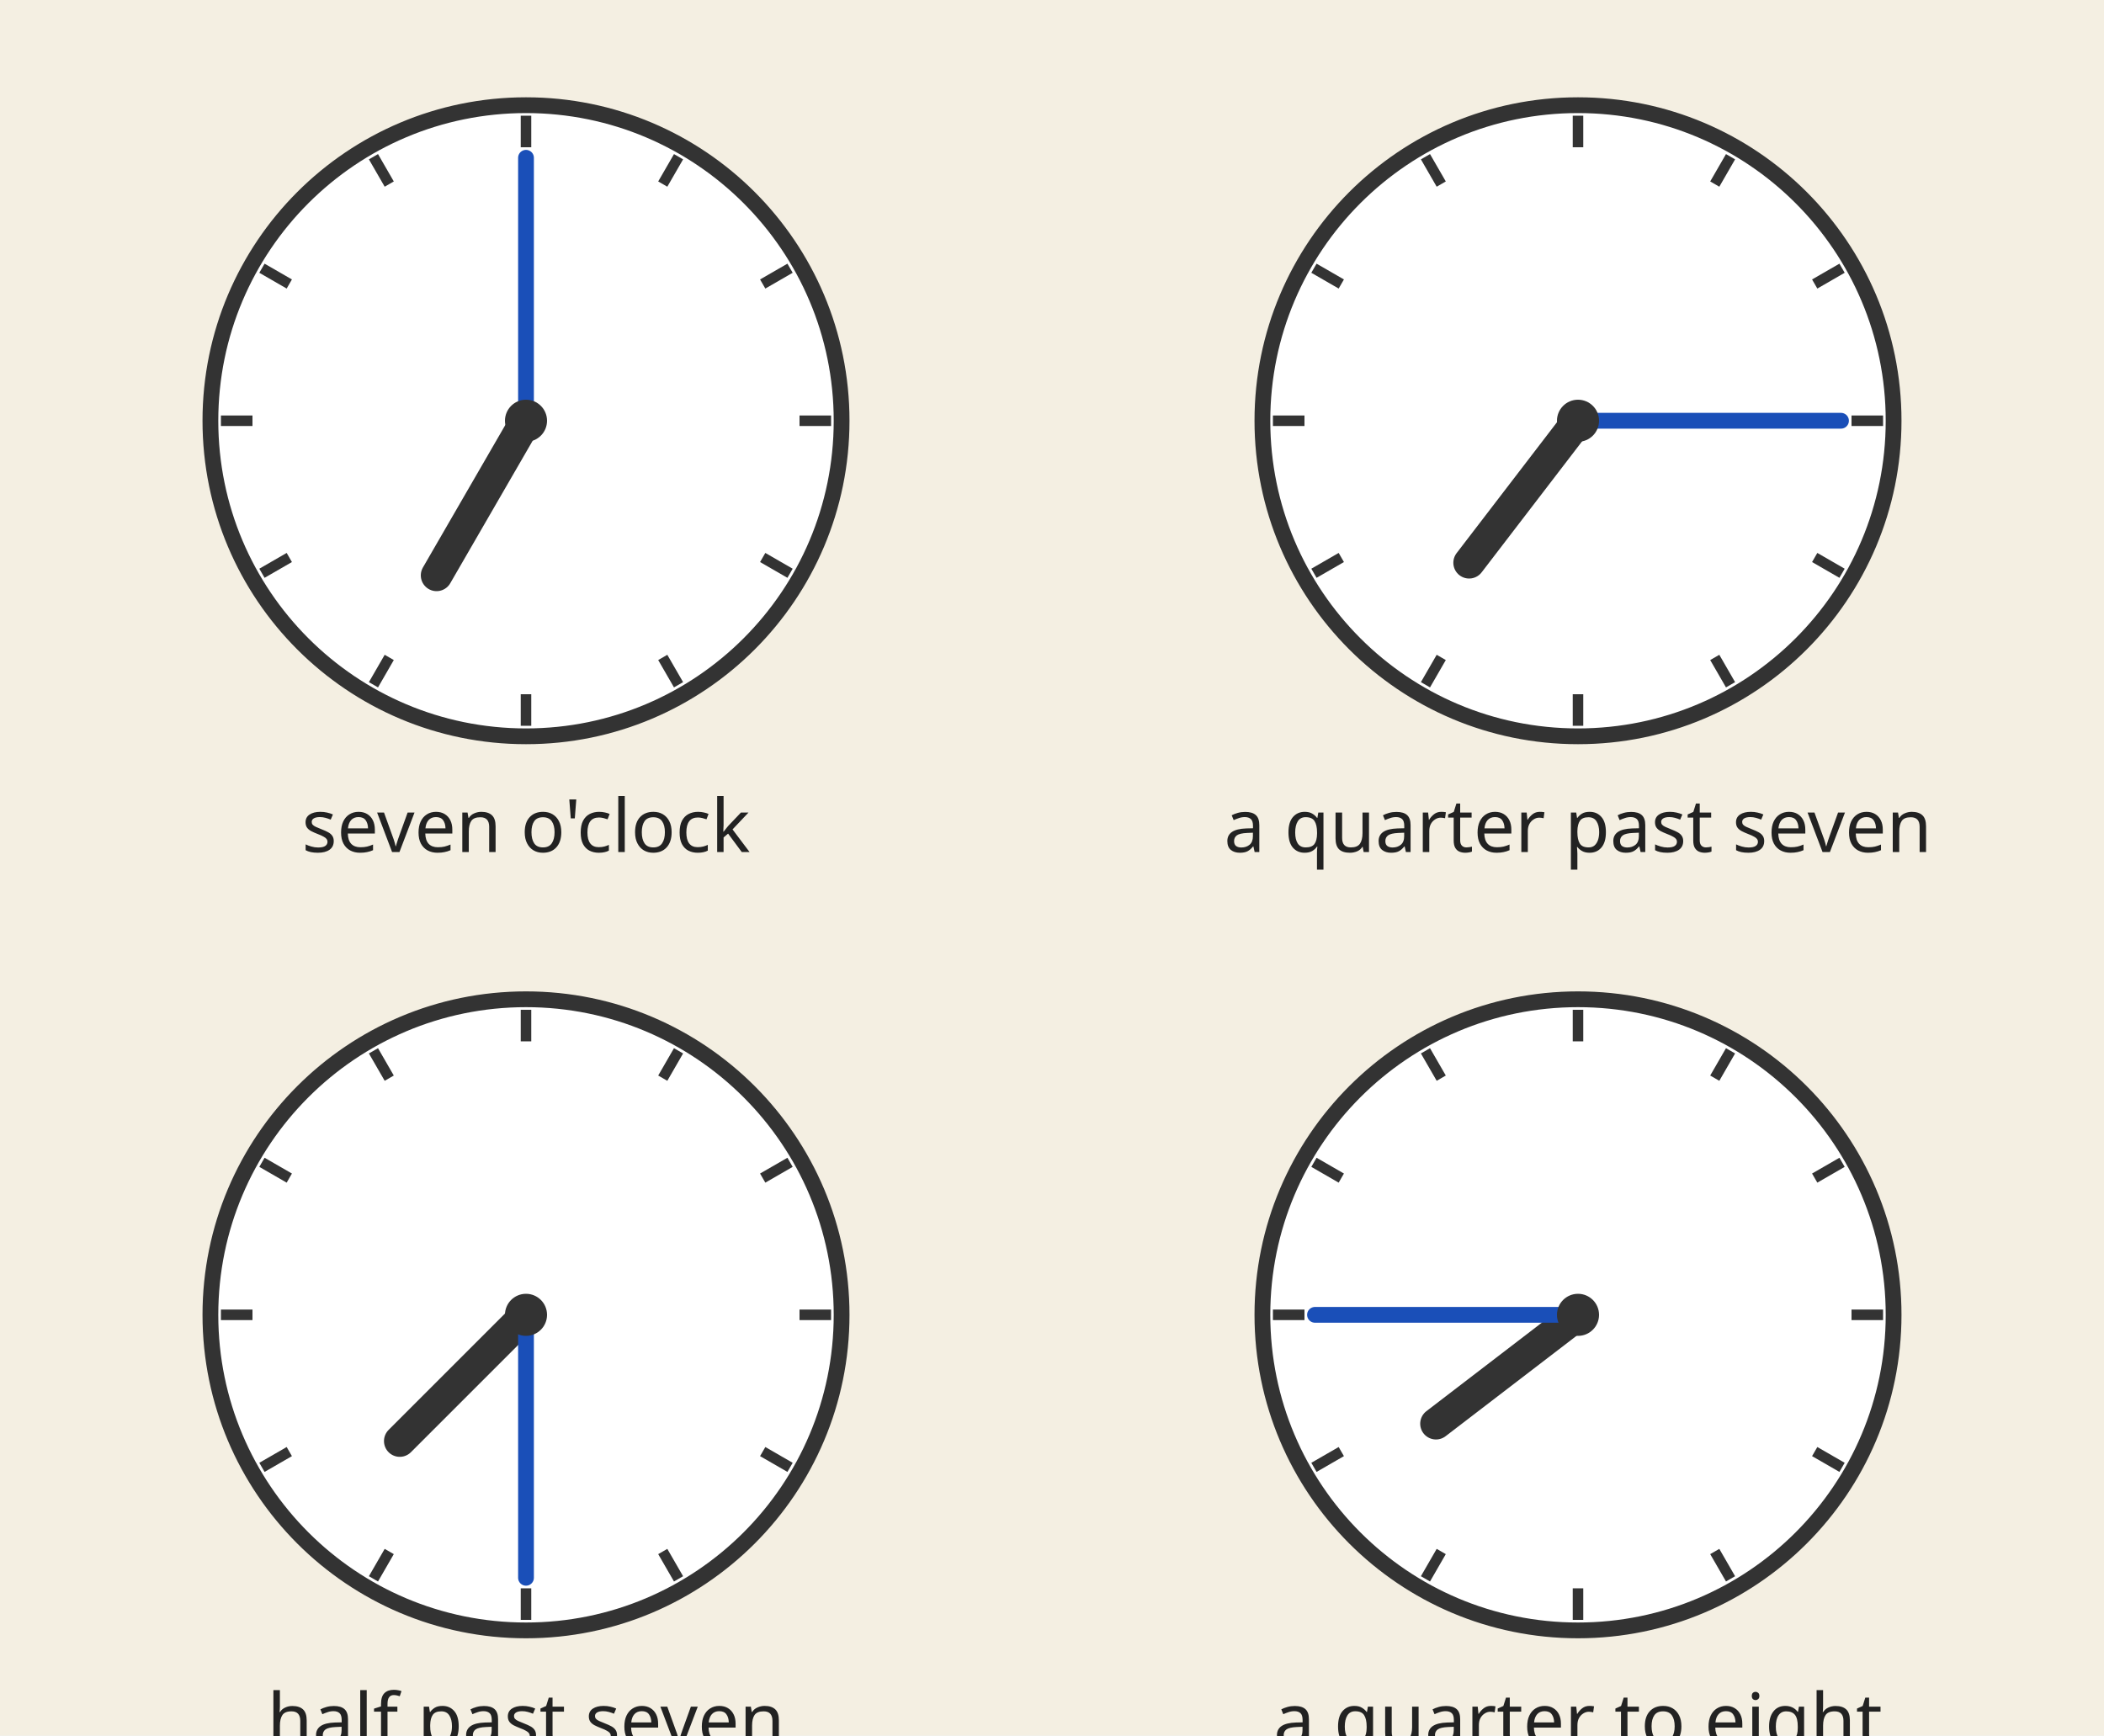
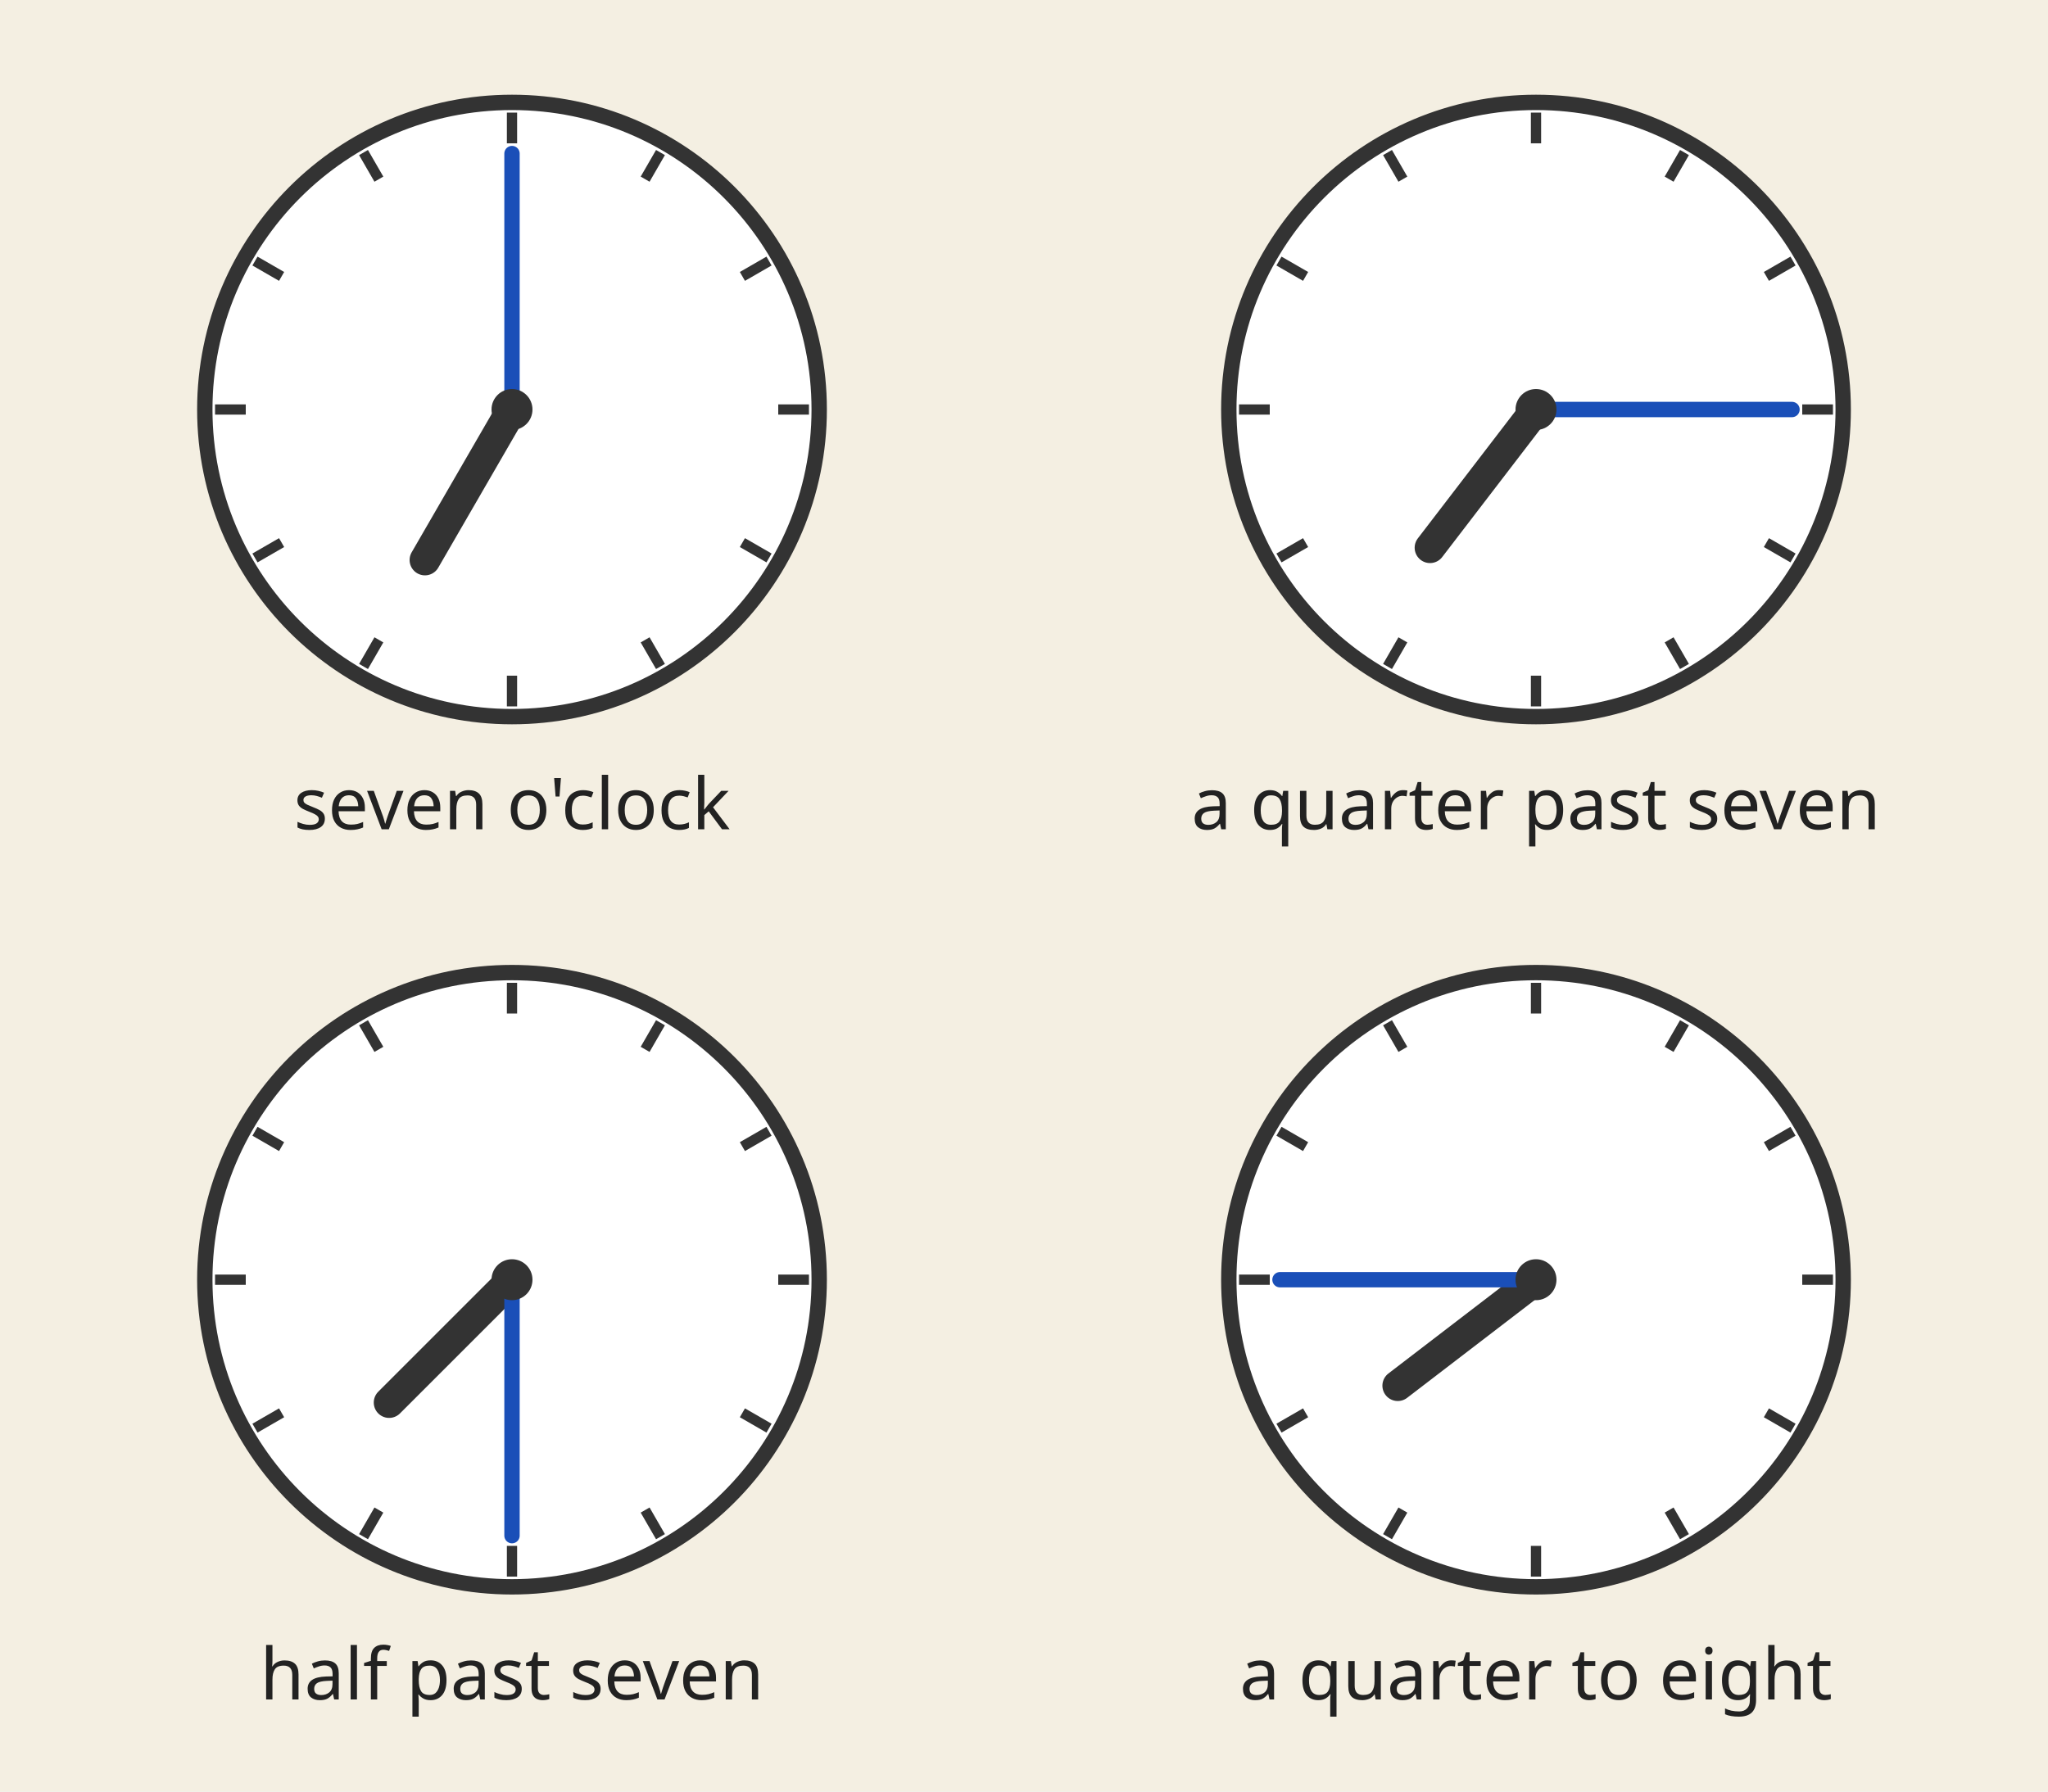
- <svg xmlns="http://www.w3.org/2000/svg" viewBox="0 0 400 330" role="img">
-   <rect width="400" height="330" fill="#f4efe2" />
+ <svg xmlns="http://www.w3.org/2000/svg" viewBox="0 0 400 350" role="img">
+   <rect width="400" height="350" fill="#f4efe2" />
  <circle cx="100" cy="80" r="60" fill="#fff" stroke="#333" stroke-width="3" />
  <line x1="100.0" y1="28.0" x2="100.0" y2="22.0" stroke="#333" stroke-width="2" />
  <line x1="126.0" y1="35.0" x2="129.0" y2="29.8" stroke="#333" stroke-width="2" />
  <line x1="145.0" y1="54.0" x2="150.2" y2="51.0" stroke="#333" stroke-width="2" />
  <line x1="152.0" y1="80.0" x2="158.0" y2="80.0" stroke="#333" stroke-width="2" />
  <line x1="145.0" y1="106.0" x2="150.2" y2="109.0" stroke="#333" stroke-width="2" />
  <line x1="126.0" y1="125.0" x2="129.0" y2="130.2" stroke="#333" stroke-width="2" />
  <line x1="100.0" y1="132.0" x2="100.0" y2="138.0" stroke="#333" stroke-width="2" />
  <line x1="74.0" y1="125.0" x2="71.0" y2="130.2" stroke="#333" stroke-width="2" />
  <line x1="55.0" y1="106.0" x2="49.8" y2="109.0" stroke="#333" stroke-width="2" />
  <line x1="48.0" y1="80.0" x2="42.0" y2="80.0" stroke="#333" stroke-width="2" />
  <line x1="55.0" y1="54.0" x2="49.8" y2="51.0" stroke="#333" stroke-width="2" />
  <line x1="74.0" y1="35.0" x2="71.0" y2="29.8" stroke="#333" stroke-width="2" />
  <line x1="100" y1="80" x2="83.0" y2="109.4" stroke="#333" stroke-width="6" stroke-linecap="round" />
  <line x1="100" y1="80" x2="100.0" y2="30.0" stroke="#1a4fb8" stroke-width="3" stroke-linecap="round" />
  <circle cx="100" cy="80" r="4" fill="#333" />
  <text x="100" y="162" text-anchor="middle" font-family="sans-serif" font-size="14" fill="#222">seven o'clock</text>
  <circle cx="300" cy="80" r="60" fill="#fff" stroke="#333" stroke-width="3" />
  <line x1="300.0" y1="28.0" x2="300.0" y2="22.0" stroke="#333" stroke-width="2" />
  <line x1="326.0" y1="35.0" x2="329.0" y2="29.8" stroke="#333" stroke-width="2" />
  <line x1="345.0" y1="54.0" x2="350.2" y2="51.0" stroke="#333" stroke-width="2" />
  <line x1="352.0" y1="80.0" x2="358.0" y2="80.0" stroke="#333" stroke-width="2" />
  <line x1="345.0" y1="106.0" x2="350.2" y2="109.0" stroke="#333" stroke-width="2" />
  <line x1="326.0" y1="125.0" x2="329.0" y2="130.2" stroke="#333" stroke-width="2" />
  <line x1="300.0" y1="132.0" x2="300.0" y2="138.0" stroke="#333" stroke-width="2" />
  <line x1="274.0" y1="125.0" x2="271.0" y2="130.2" stroke="#333" stroke-width="2" />
  <line x1="255.0" y1="106.0" x2="249.8" y2="109.0" stroke="#333" stroke-width="2" />
  <line x1="248.0" y1="80.0" x2="242.0" y2="80.0" stroke="#333" stroke-width="2" />
  <line x1="255.0" y1="54.0" x2="249.8" y2="51.0" stroke="#333" stroke-width="2" />
  <line x1="274.0" y1="35.0" x2="271.0" y2="29.8" stroke="#333" stroke-width="2" />
  <line x1="300" y1="80" x2="279.3" y2="107.0" stroke="#333" stroke-width="6" stroke-linecap="round" />
  <line x1="300" y1="80" x2="350.0" y2="80.0" stroke="#1a4fb8" stroke-width="3" stroke-linecap="round" />
  <circle cx="300" cy="80" r="4" fill="#333" />
  <text x="300" y="162" text-anchor="middle" font-family="sans-serif" font-size="14" fill="#222">a quarter past seven</text>
  <circle cx="100" cy="250" r="60" fill="#fff" stroke="#333" stroke-width="3" />
  <line x1="100.0" y1="198.0" x2="100.0" y2="192.0" stroke="#333" stroke-width="2" />
  <line x1="126.0" y1="205.0" x2="129.0" y2="199.8" stroke="#333" stroke-width="2" />
  <line x1="145.0" y1="224.0" x2="150.2" y2="221.0" stroke="#333" stroke-width="2" />
  <line x1="152.0" y1="250.0" x2="158.0" y2="250.0" stroke="#333" stroke-width="2" />
  <line x1="145.0" y1="276.0" x2="150.2" y2="279.0" stroke="#333" stroke-width="2" />
  <line x1="126.0" y1="295.0" x2="129.0" y2="300.2" stroke="#333" stroke-width="2" />
  <line x1="100.0" y1="302.0" x2="100.0" y2="308.0" stroke="#333" stroke-width="2" />
  <line x1="74.0" y1="295.0" x2="71.0" y2="300.2" stroke="#333" stroke-width="2" />
  <line x1="55.0" y1="276.0" x2="49.8" y2="279.0" stroke="#333" stroke-width="2" />
  <line x1="48.0" y1="250.0" x2="42.0" y2="250.0" stroke="#333" stroke-width="2" />
  <line x1="55.0" y1="224.0" x2="49.8" y2="221.0" stroke="#333" stroke-width="2" />
  <line x1="74.0" y1="205.0" x2="71.0" y2="199.8" stroke="#333" stroke-width="2" />
  <line x1="100" y1="250" x2="76.0" y2="274.0" stroke="#333" stroke-width="6" stroke-linecap="round" />
  <line x1="100" y1="250" x2="100.0" y2="300.0" stroke="#1a4fb8" stroke-width="3" stroke-linecap="round" />
  <circle cx="100" cy="250" r="4" fill="#333" />
  <text x="100" y="332" text-anchor="middle" font-family="sans-serif" font-size="14" fill="#222">half past seven</text>
  <circle cx="300" cy="250" r="60" fill="#fff" stroke="#333" stroke-width="3" />
  <line x1="300.0" y1="198.0" x2="300.0" y2="192.0" stroke="#333" stroke-width="2" />
  <line x1="326.0" y1="205.0" x2="329.0" y2="199.8" stroke="#333" stroke-width="2" />
  <line x1="345.0" y1="224.0" x2="350.2" y2="221.0" stroke="#333" stroke-width="2" />
  <line x1="352.0" y1="250.0" x2="358.0" y2="250.0" stroke="#333" stroke-width="2" />
  <line x1="345.0" y1="276.0" x2="350.2" y2="279.0" stroke="#333" stroke-width="2" />
  <line x1="326.0" y1="295.0" x2="329.0" y2="300.2" stroke="#333" stroke-width="2" />
  <line x1="300.0" y1="302.0" x2="300.0" y2="308.0" stroke="#333" stroke-width="2" />
  <line x1="274.0" y1="295.0" x2="271.0" y2="300.2" stroke="#333" stroke-width="2" />
  <line x1="255.0" y1="276.0" x2="249.8" y2="279.0" stroke="#333" stroke-width="2" />
  <line x1="248.0" y1="250.0" x2="242.0" y2="250.0" stroke="#333" stroke-width="2" />
  <line x1="255.0" y1="224.0" x2="249.8" y2="221.0" stroke="#333" stroke-width="2" />
  <line x1="274.0" y1="205.0" x2="271.0" y2="199.8" stroke="#333" stroke-width="2" />
  <line x1="300" y1="250" x2="273.0" y2="270.7" stroke="#333" stroke-width="6" stroke-linecap="round" />
  <line x1="300" y1="250" x2="250.0" y2="250.0" stroke="#1a4fb8" stroke-width="3" stroke-linecap="round" />
  <circle cx="300" cy="250" r="4" fill="#333" />
  <text x="300" y="332" text-anchor="middle" font-family="sans-serif" font-size="14" fill="#222">a quarter to eight</text>
</svg>
